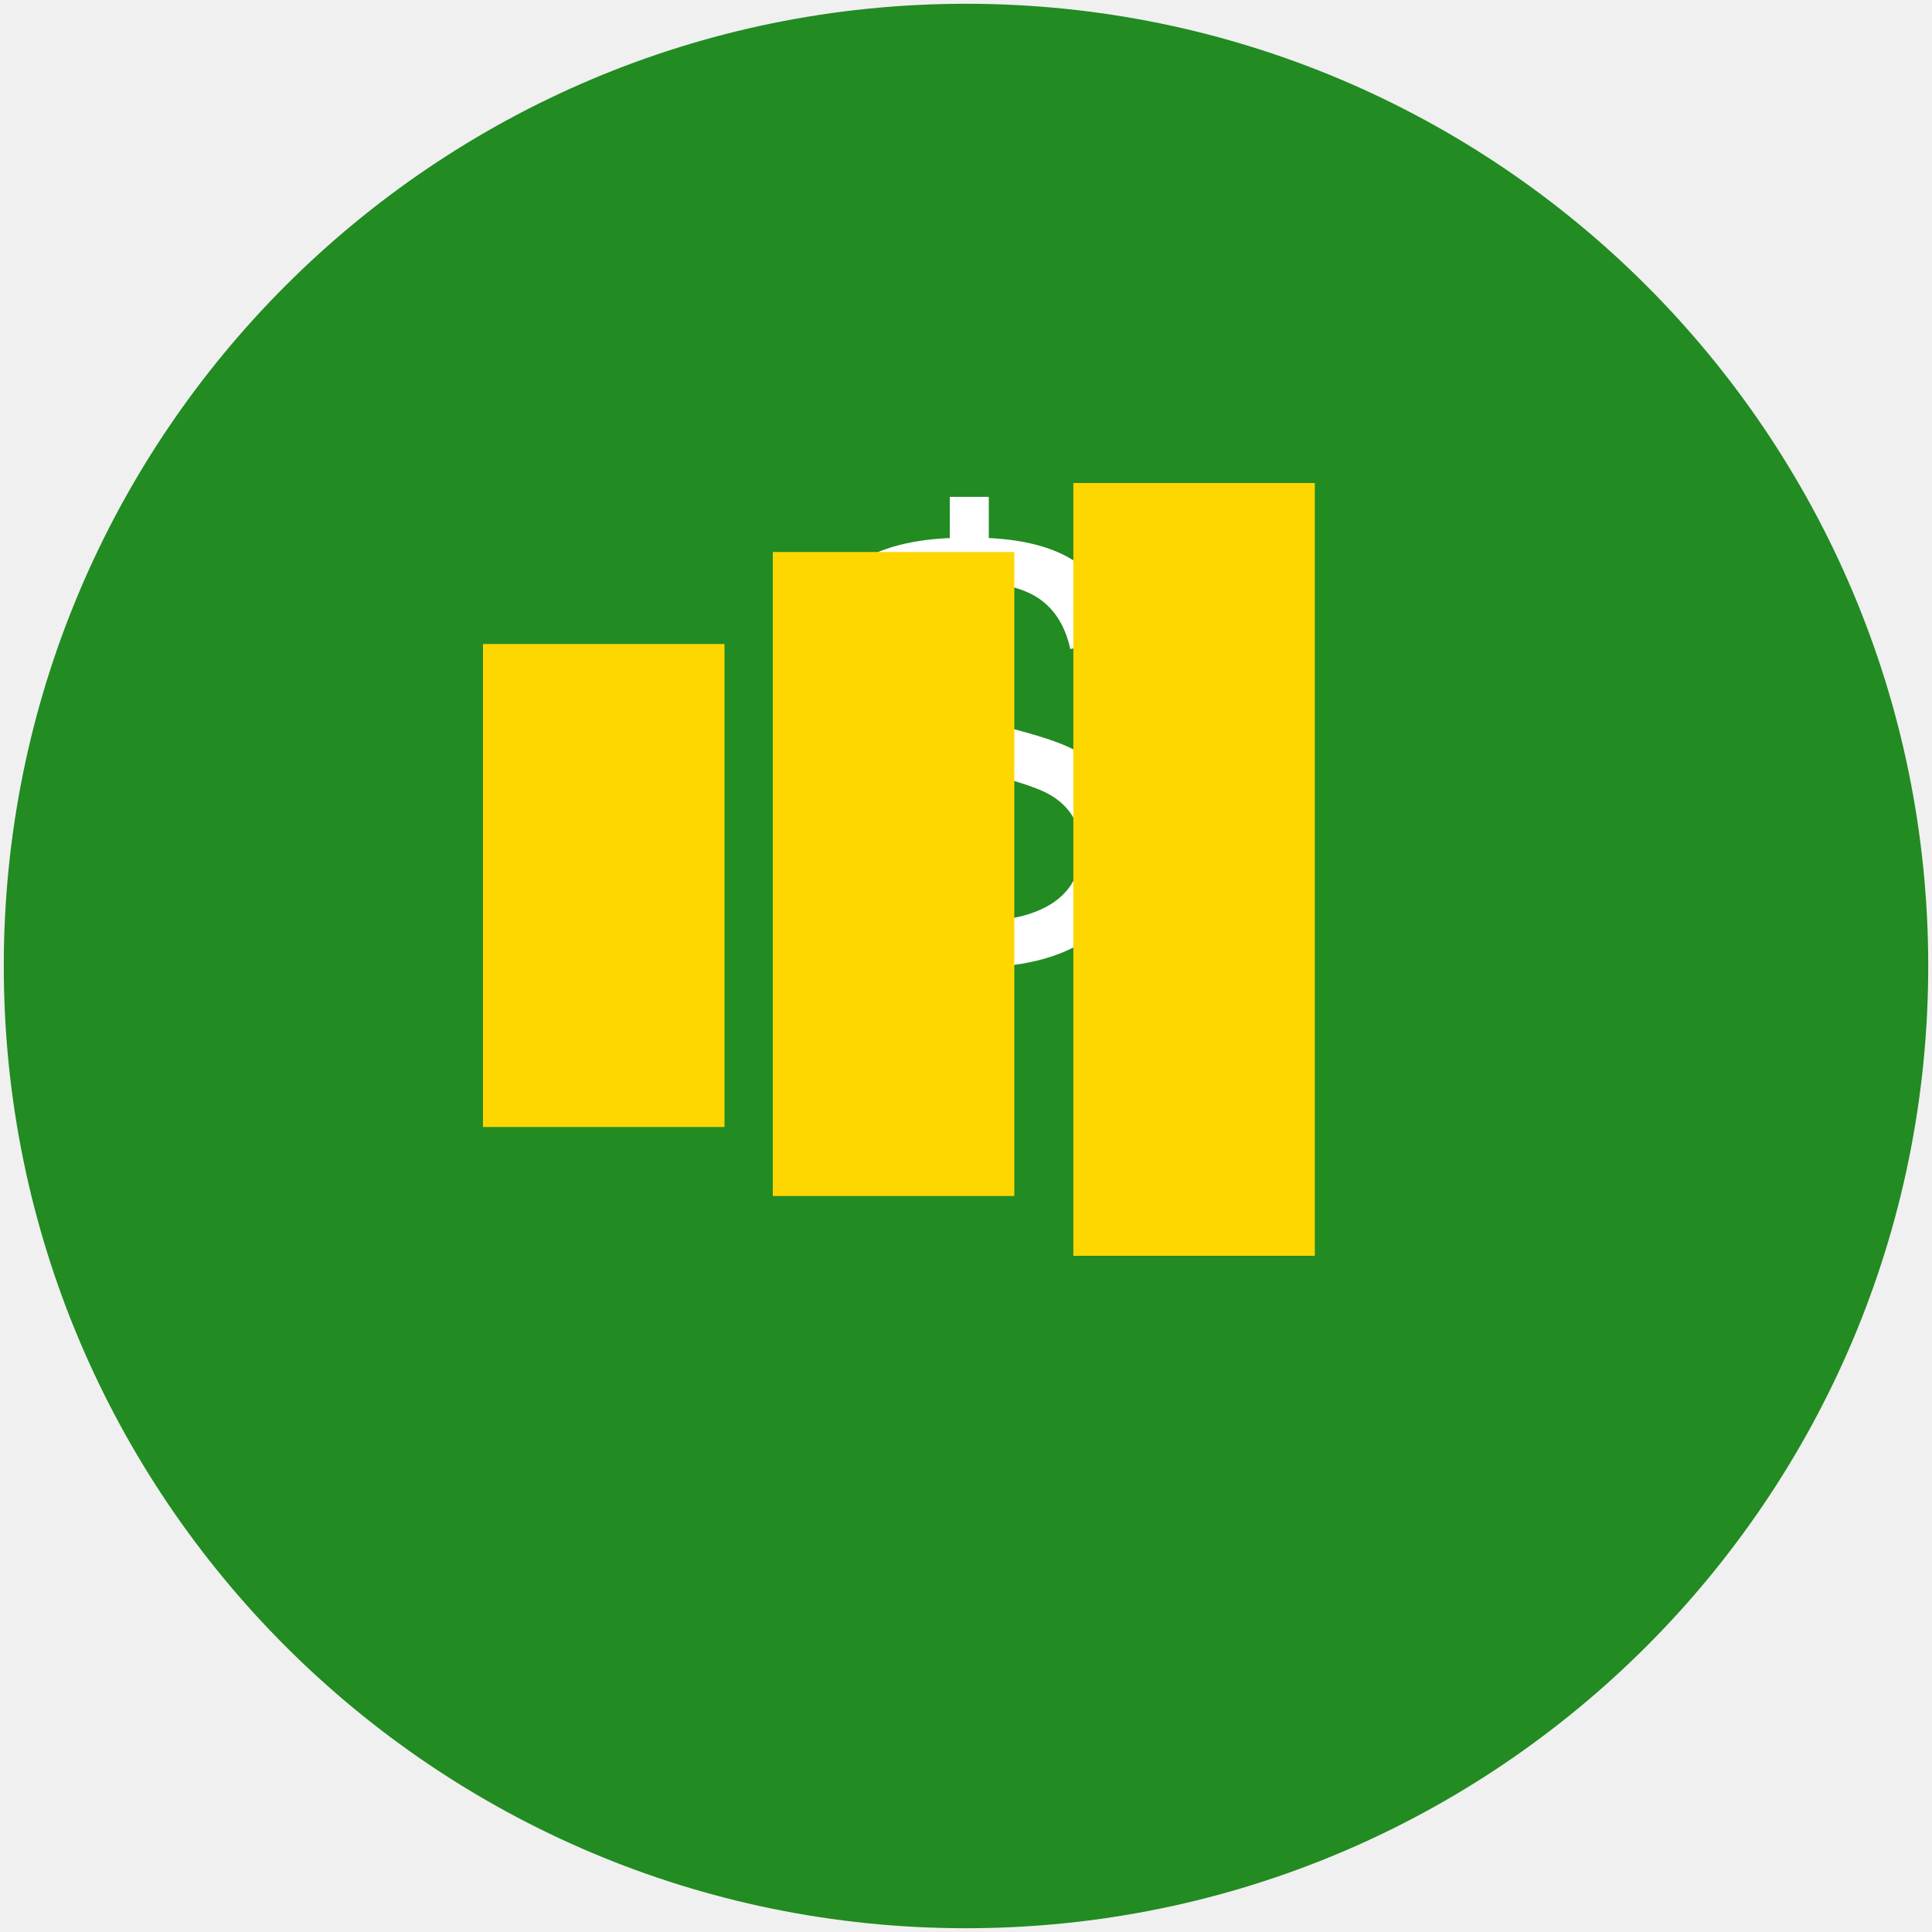
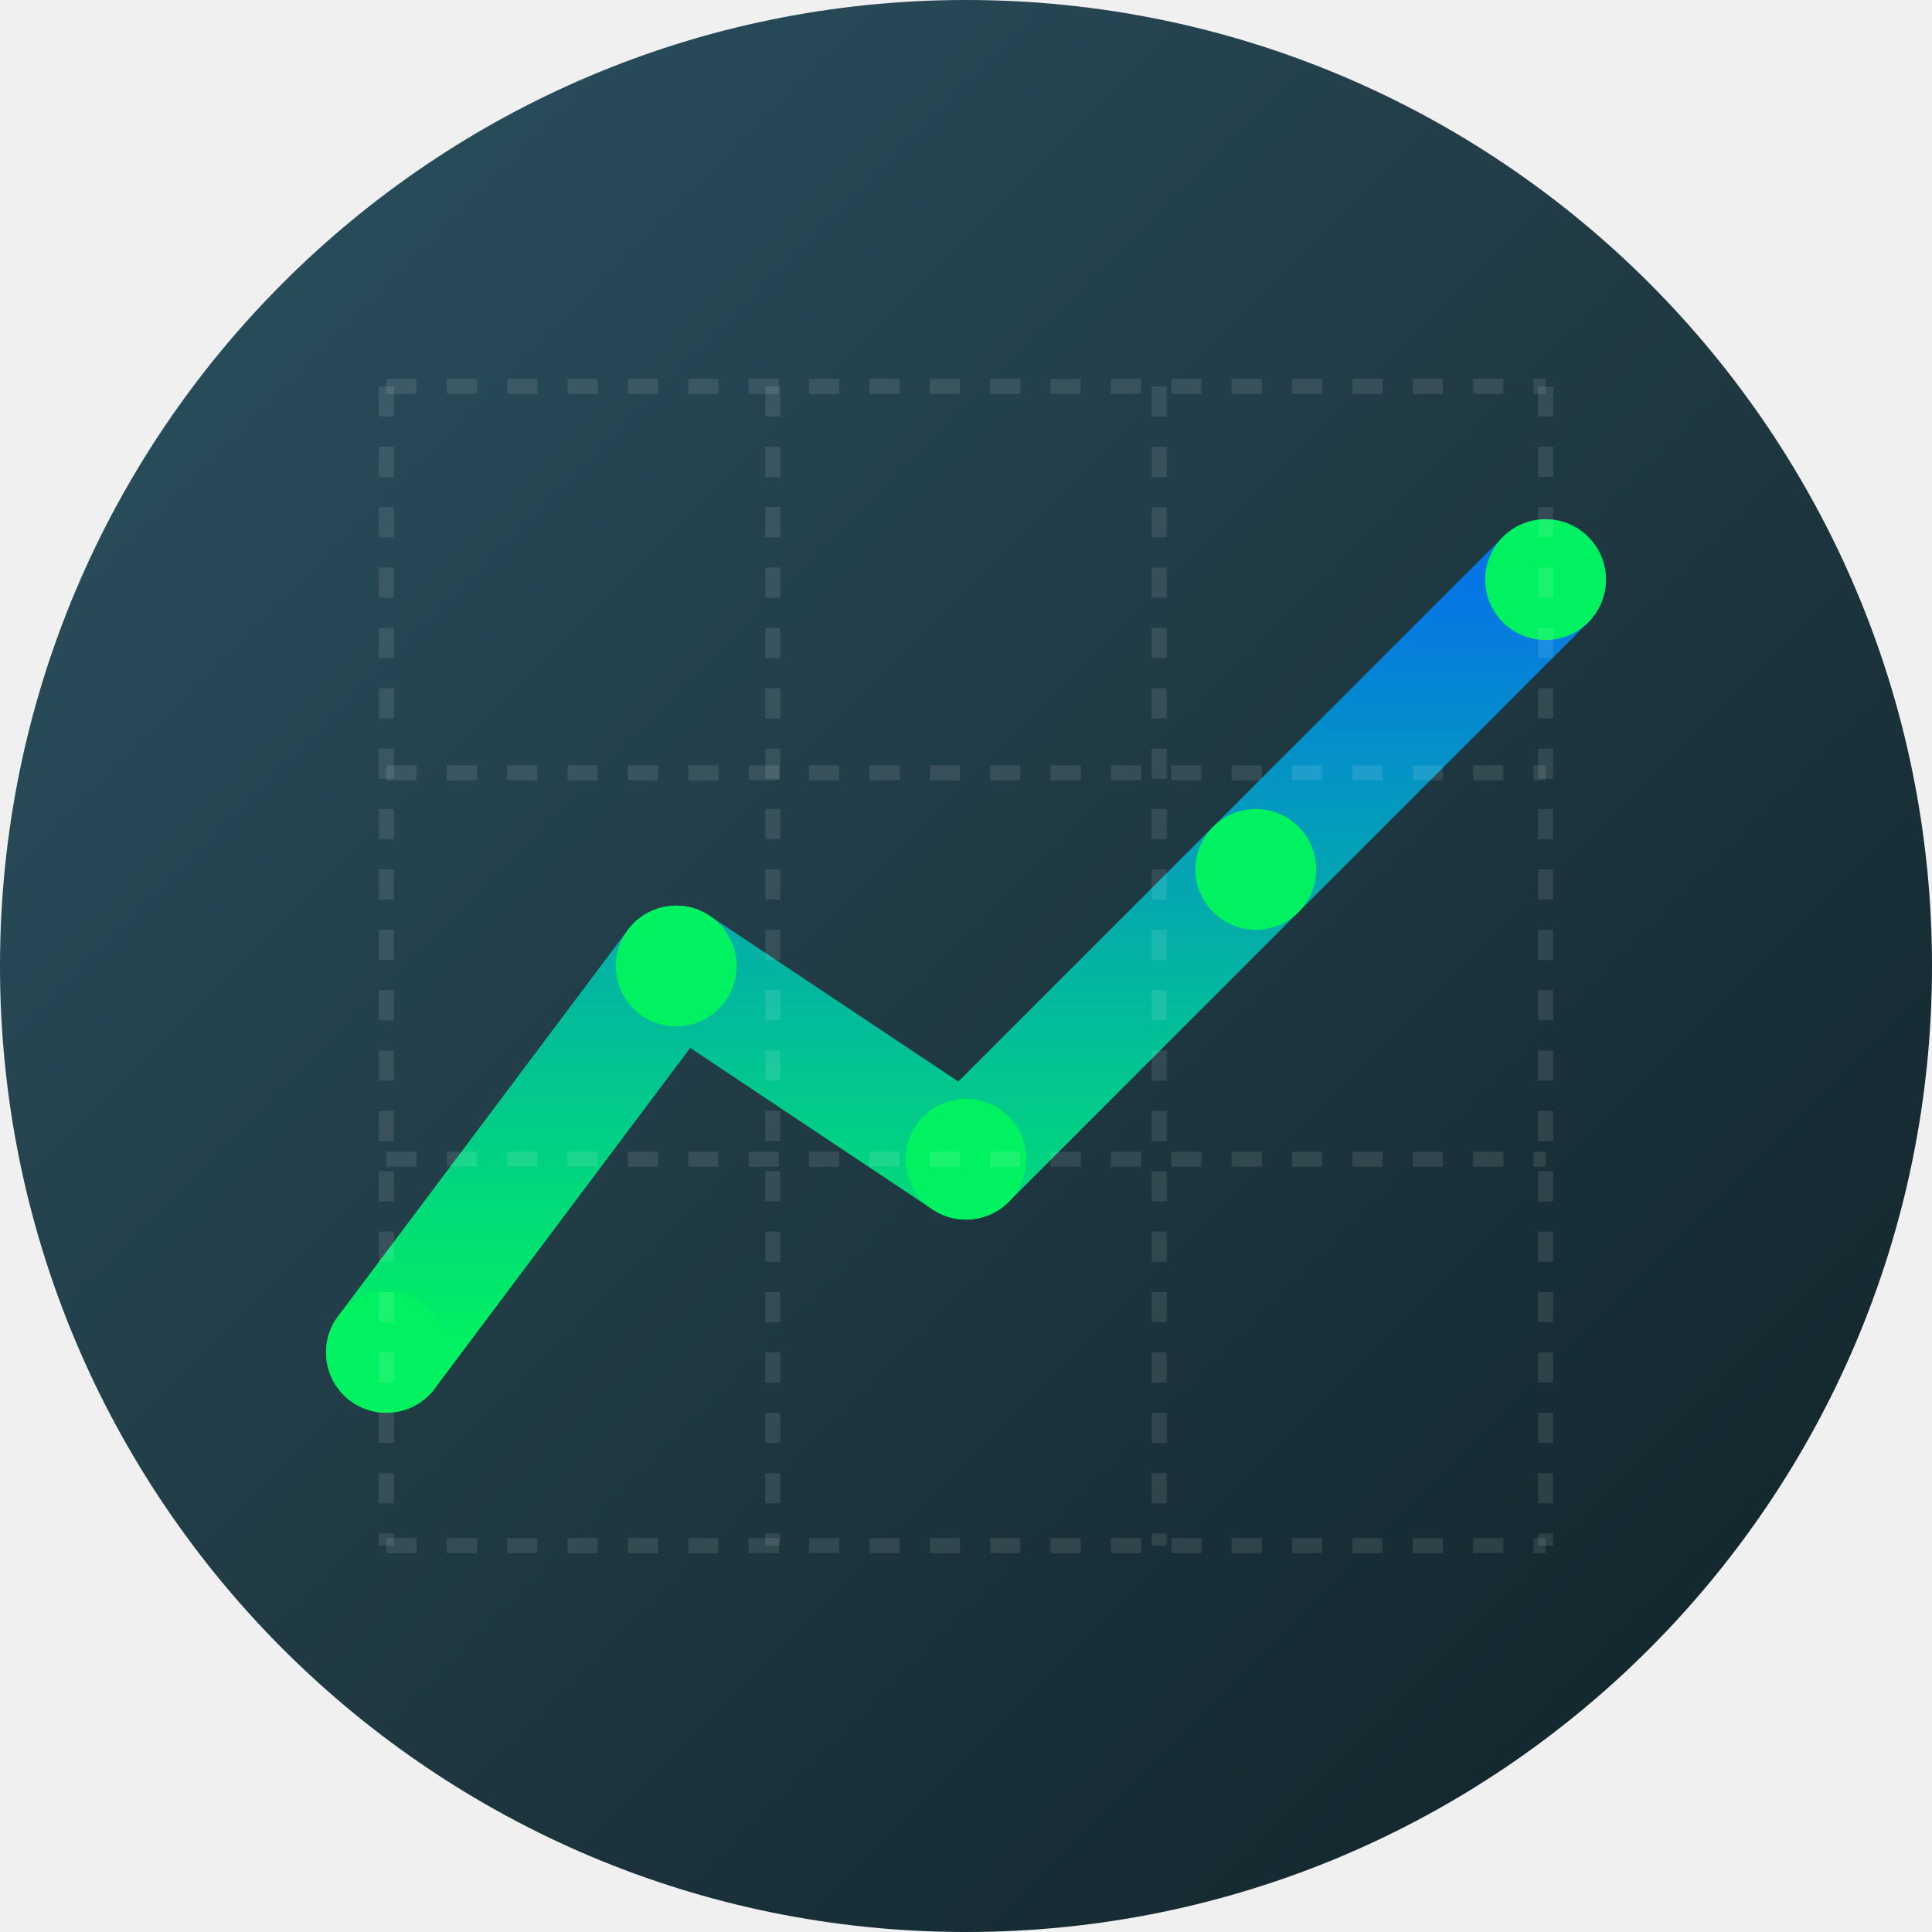
<svg xmlns="http://www.w3.org/2000/svg" width="1024" height="1024">
-   <circle cx="512" cy="512" r="510" fill="#228B22" />
-   <text x="512" y="516" font-family="Arial" font-size="341.333" fill="white" text-anchor="middle">$</text>
-   <rect x="256" y="341.333" width="128" height="256" fill="#FFD700" />
-   <rect x="409.6" y="292.571" width="128" height="341.333" fill="#FFD700" />
-   <rect x="568.889" y="256" width="128" height="409.6" fill="#FFD700" />
+   <defs>
+     <linearGradient id="bgGradient" x1="0%" y1="0%" x2="100%" y2="100%">
+       <stop offset="0%" style="stop-color:#2C5364" />
+       <stop offset="50%" style="stop-color:#203A43" />
+       <stop offset="100%" style="stop-color:#0F2027" />
+     </linearGradient>
+     <linearGradient id="chartGradient" x1="0%" y1="100%" x2="0%" y2="0%">
+       <stop offset="0%" style="stop-color:#00F260" />
+       <stop offset="100%" style="stop-color:#0575E6" />
+     </linearGradient>
+   </defs>
+   <circle cx="512" cy="512" r="512" fill="url(#bgGradient)" />
+   <path d="M204.8 716.8              L358.4 512              L512 614.4              L665.6 460.8              L819.2 307.2" stroke="url(#chartGradient)" stroke-width="64" fill="none" stroke-linecap="round" stroke-linejoin="round" />
+   <circle cx="204.8" cy="716.8" r="32" fill="#00F260" />
+   <circle cx="358.4" cy="512" r="32" fill="#00F260" />
+   <circle cx="512" cy="614.4" r="32" fill="#00F260" />
+   <circle cx="665.6" cy="460.8" r="32" fill="#00F260" />
+   <circle cx="819.2" cy="307.2" r="32" fill="#00F260" />
+   <path d="M204.8 204.8 V819.2 M409.6 204.8 V819.2 M614.4 204.8 V819.2 M819.2 204.8 V819.2" stroke="rgba(255,255,255,0.1)" stroke-width="8" stroke-dasharray="16" />
+   <path d="M204.8 204.8 H819.2 M204.8 409.6 H819.2 M204.8 614.4 H819.2 M204.8 819.2 H819.2" stroke="rgba(255,255,255,0.1)" stroke-width="8" stroke-dasharray="16" />
</svg>
